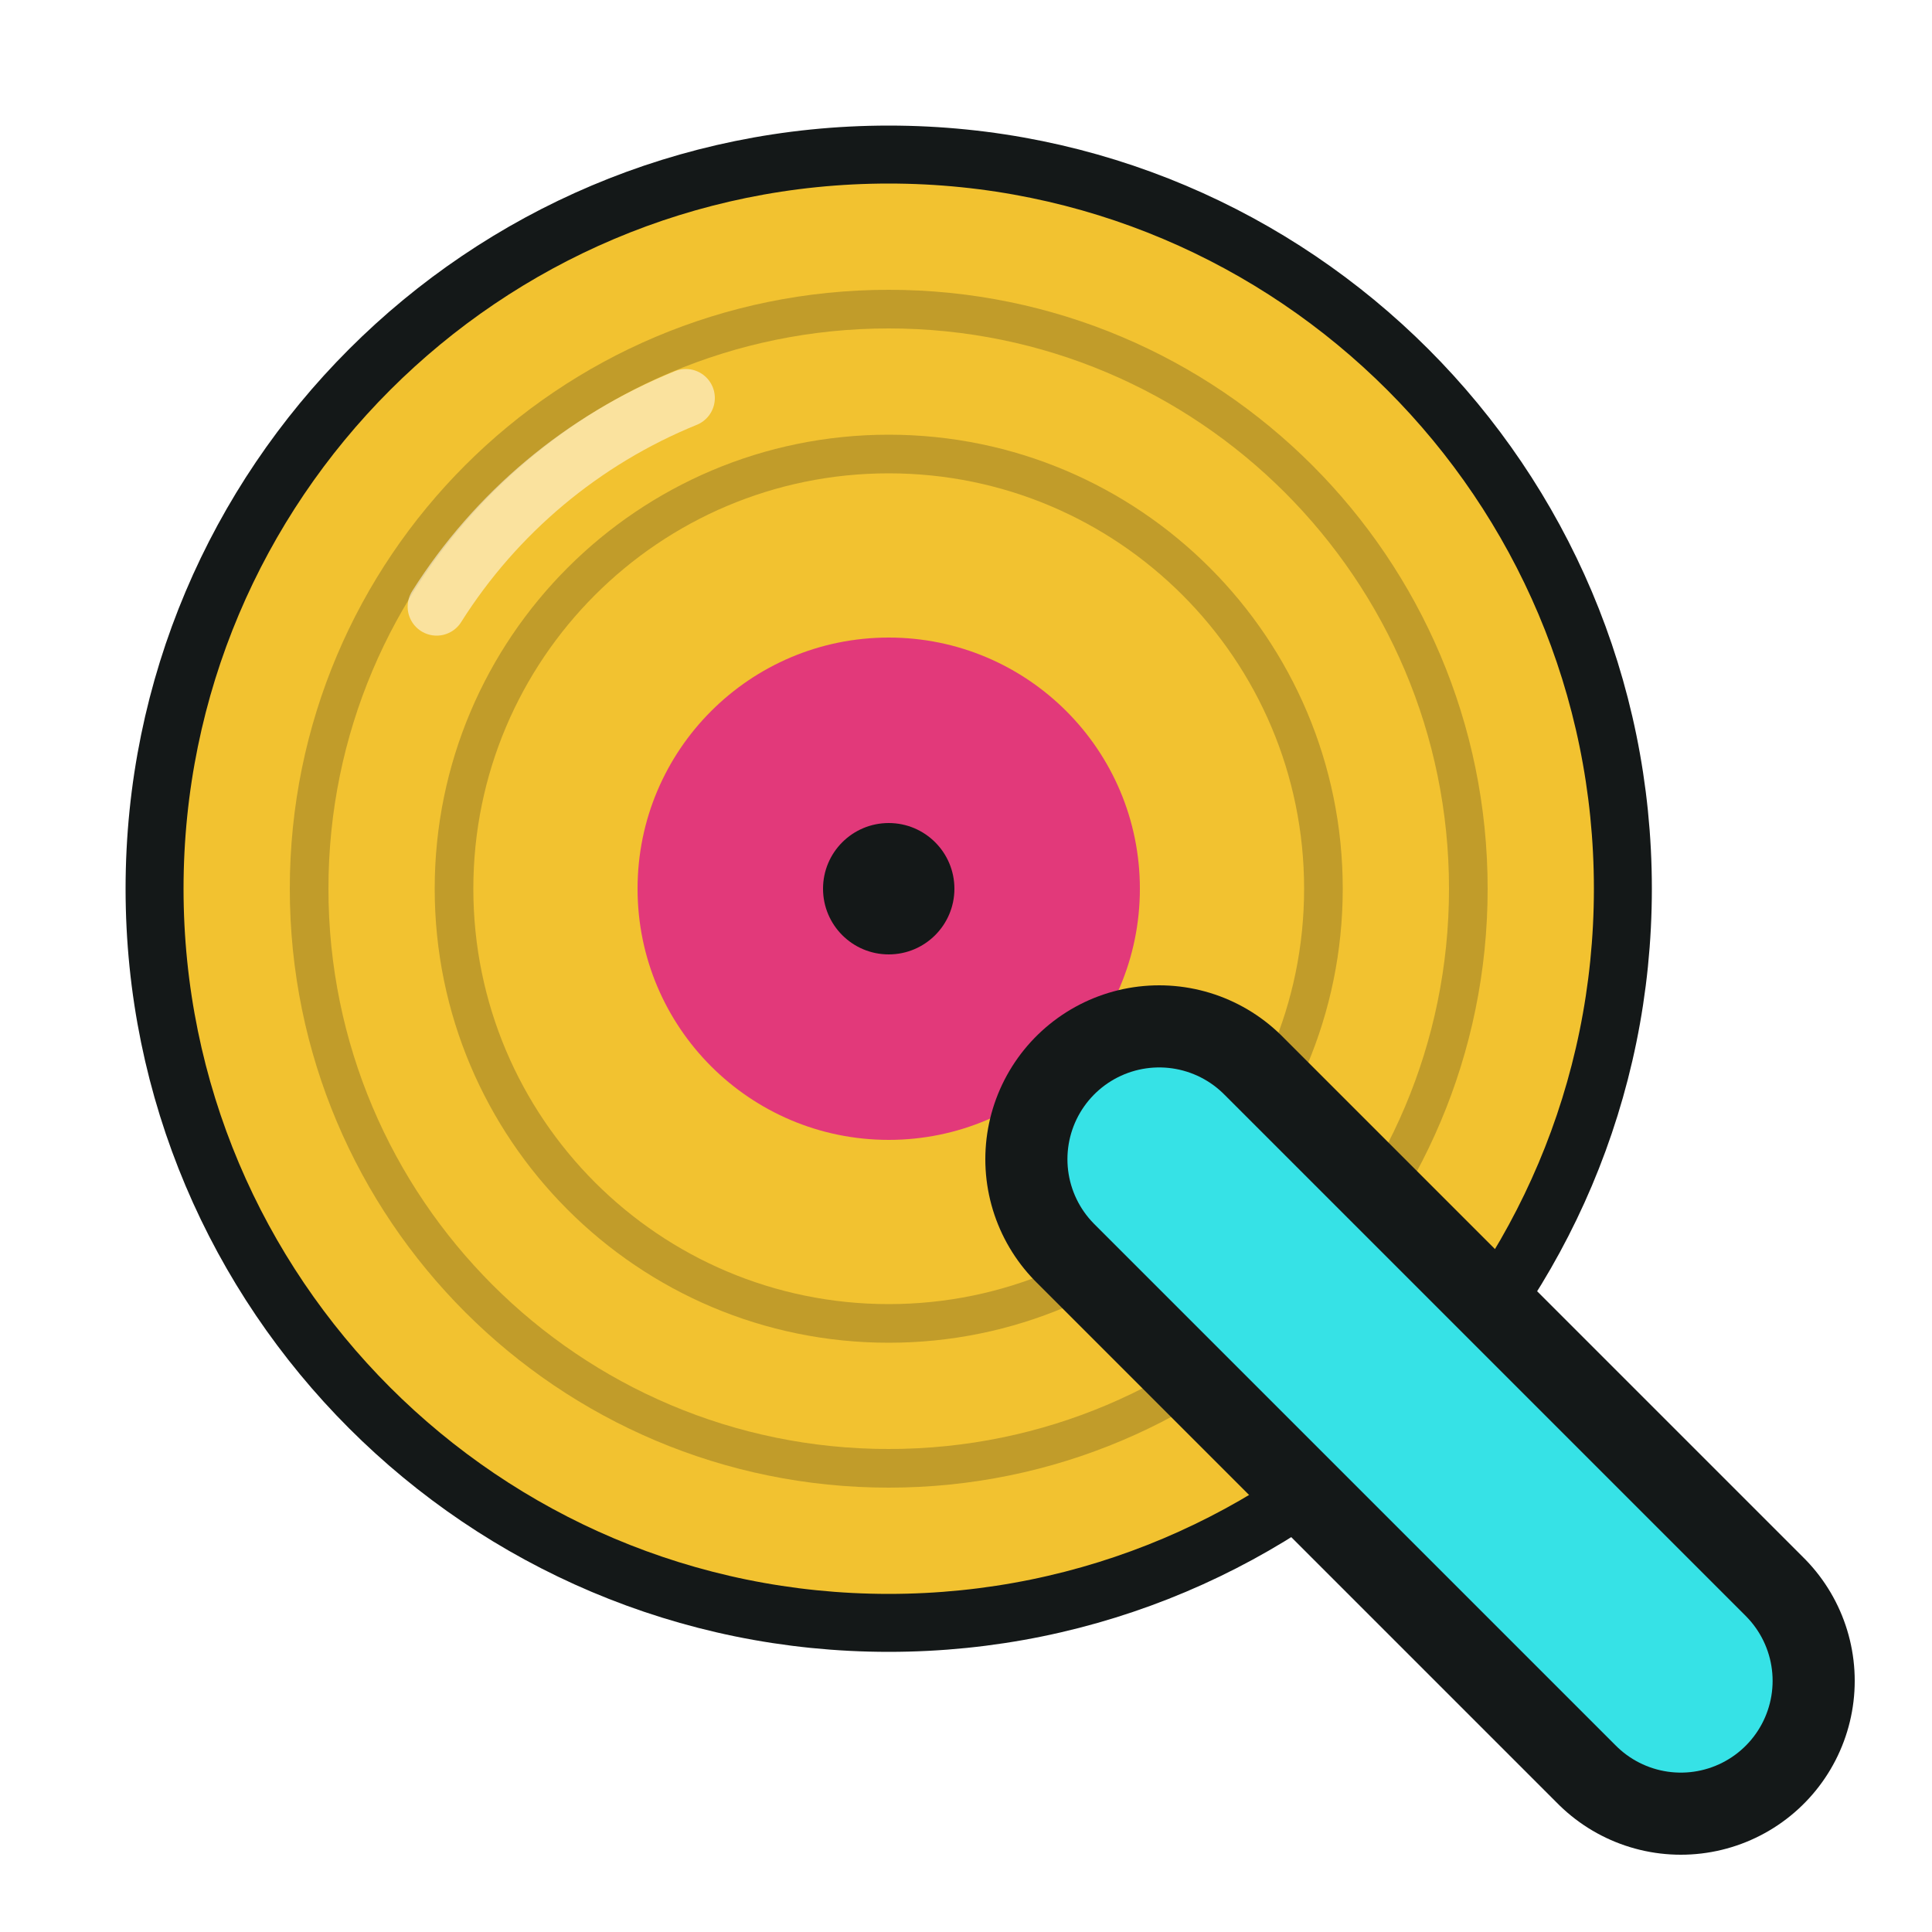
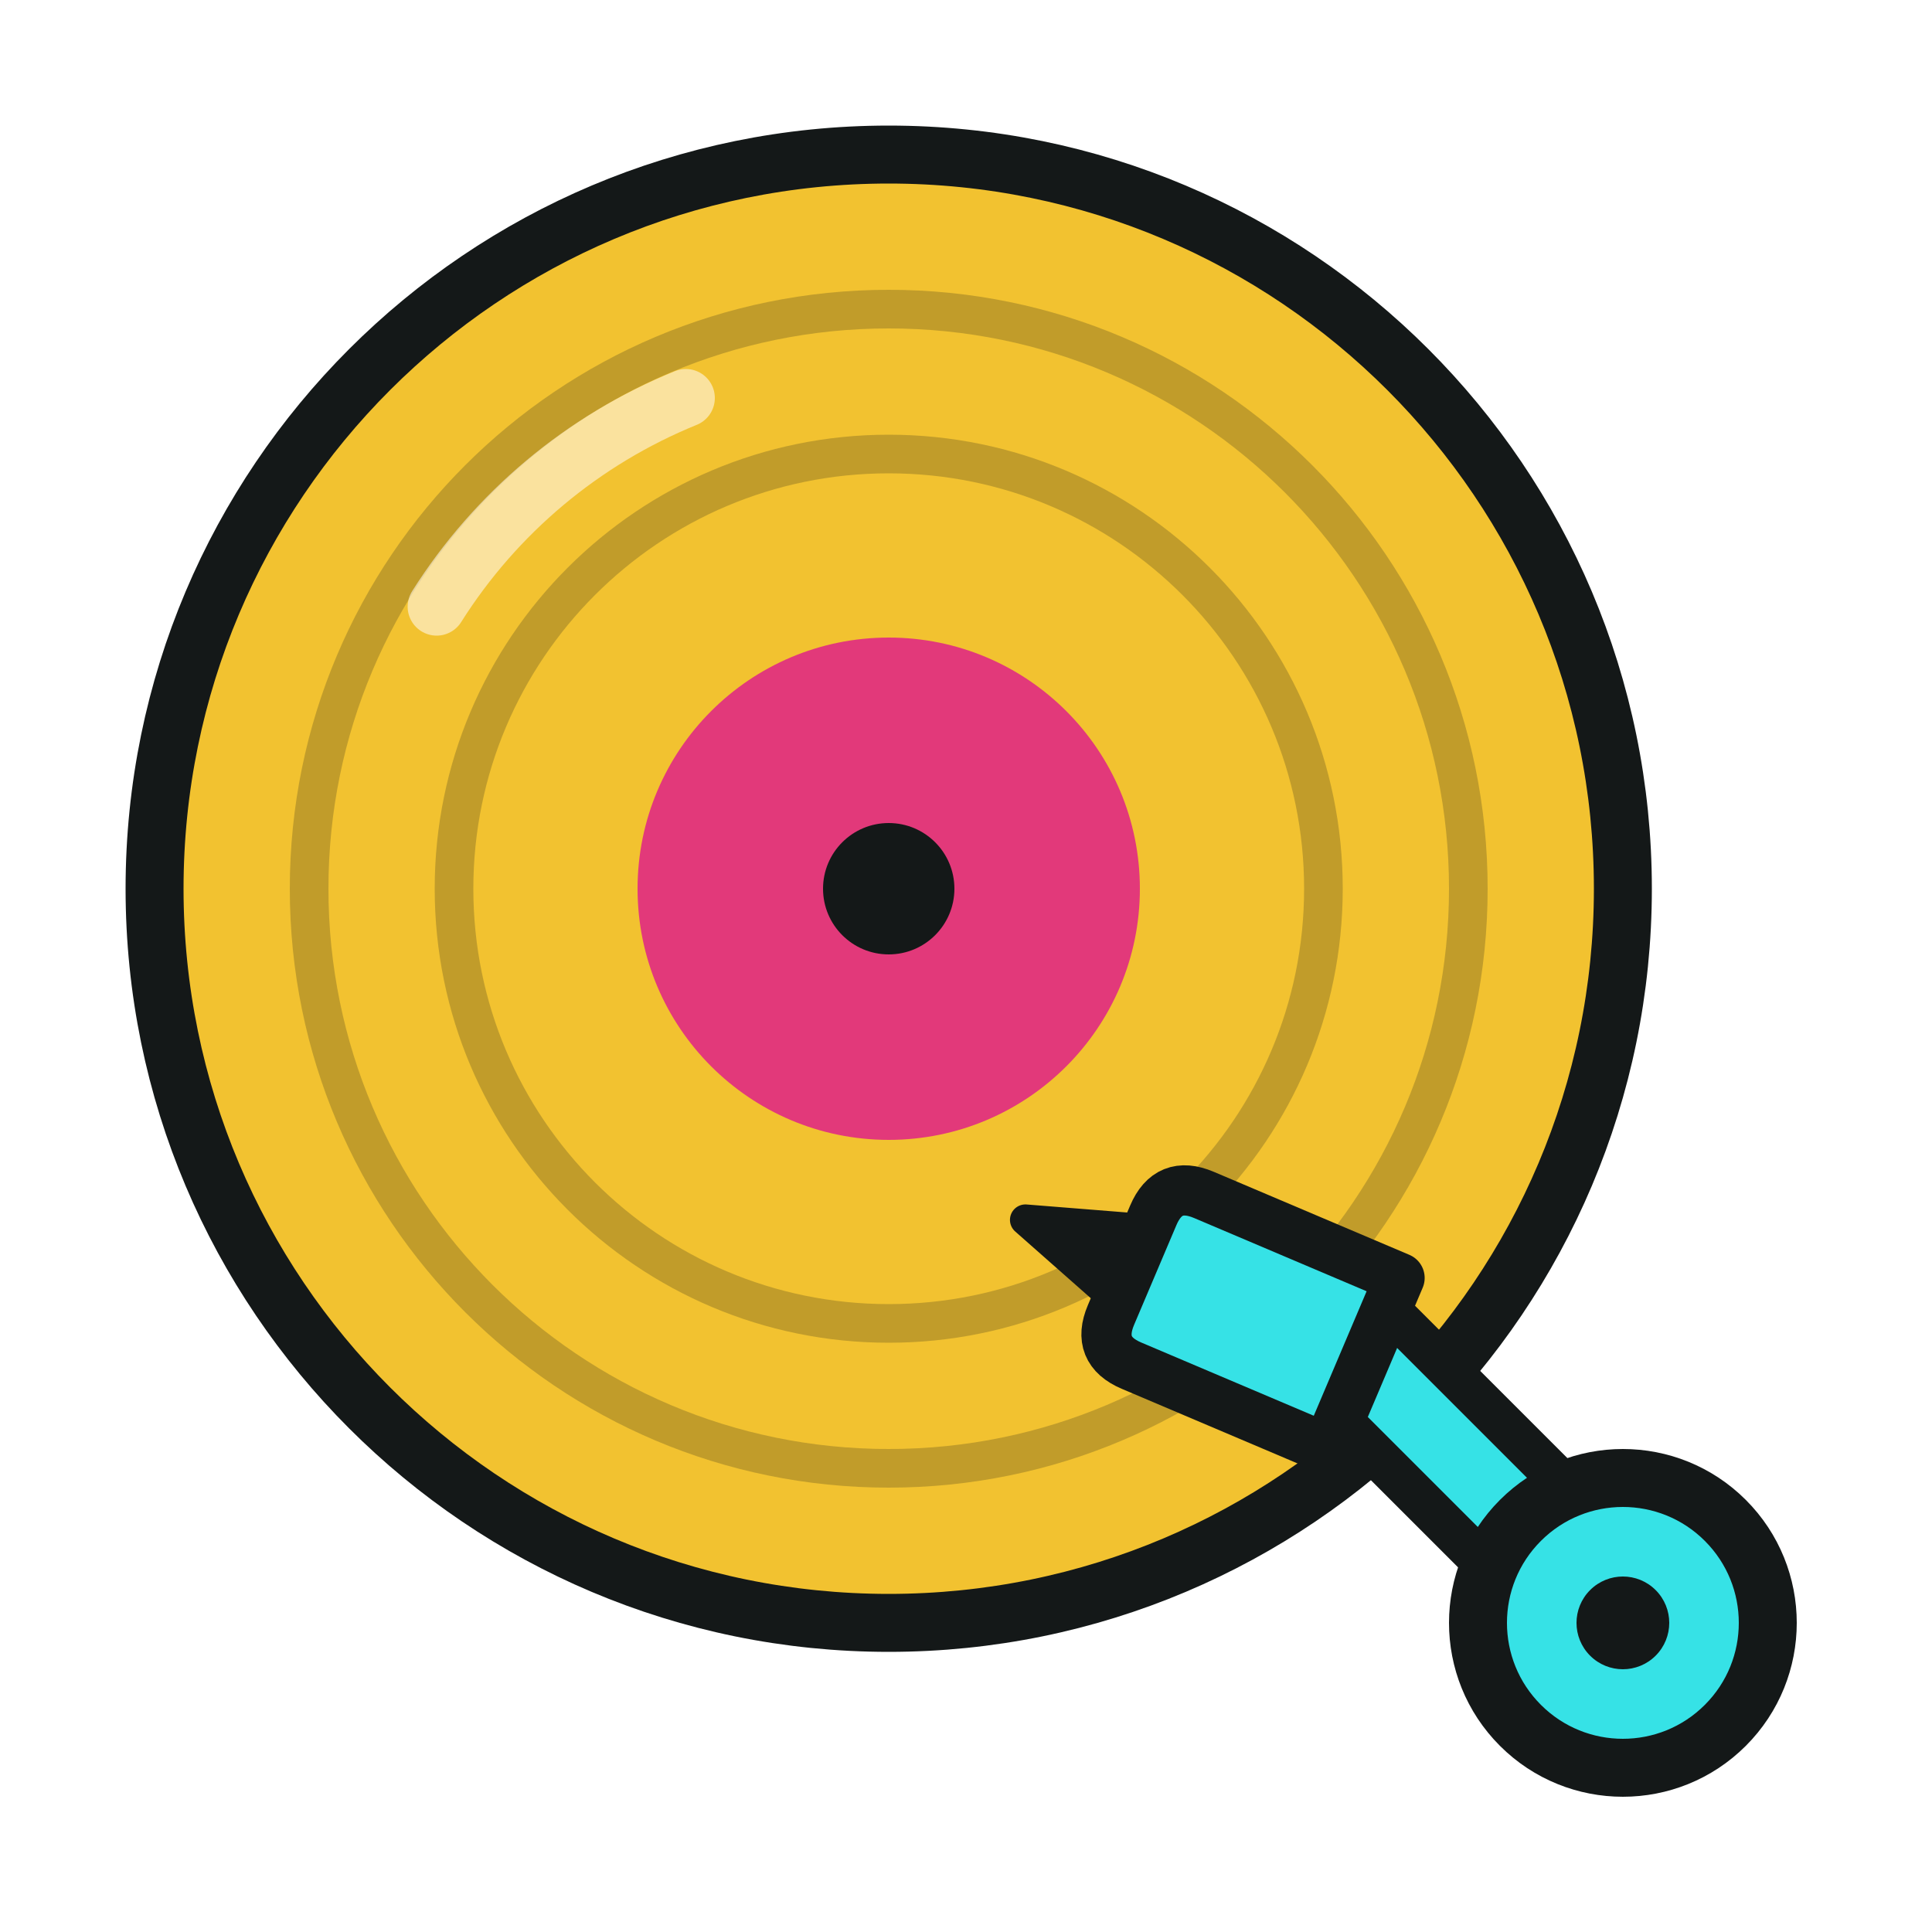
<svg xmlns="http://www.w3.org/2000/svg" viewBox="0 0 100 100">
  <circle cx="46" cy="46" r="38" fill="#F2C230" stroke="#141818" stroke-width="3" />
  <circle cx="46" cy="46" r="30" fill="none" stroke="#141818" stroke-opacity=".22" stroke-width="2" />
  <circle cx="46" cy="46" r="22.5" fill="none" stroke="#141818" stroke-opacity=".22" stroke-width="2" />
  <path d="M22.6 31.4 A27.5 27.5 0 0 1 35.5 20.6" fill="none" stroke="#FFF6E8" stroke-opacity=".6" stroke-width="3" stroke-linecap="round" />
  <circle cx="46" cy="46" r="13" fill="#E2397A" />
  <circle cx="46" cy="46" r="3.4" fill="#141818" />
-   <line x1="60" y1="60" x2="87" y2="87" stroke="#141818" stroke-width="18" stroke-linecap="round" />
-   <line x1="60" y1="60" x2="87" y2="87" stroke="#36E2E6" stroke-width="9.5" stroke-linecap="round" />
+   <g transform="translate(84 84) rotate(225)" stroke-linejoin="round">
+     <line x1="0" y1="0" x2="20" y2="0" stroke="#141818" stroke-width="8" stroke-linecap="round" />
+     <line x1="0" y1="0" x2="20" y2="0" stroke="#36E2E6" stroke-width="3.6" stroke-linecap="round" />
+     <g transform="translate(19 0) rotate(-22)">
+       <path d="M13 -2 L19 0 L13 2 Z" fill="#141818" stroke="#141818" stroke-width="1.6" />
+       <path d="M0 -4.8 H11 Q13 -4.8 13 -2.8 V2.8 Q13 4.8 11 4.8 H0 Z" fill="#36E2E6" stroke="#141818" stroke-width="2.6" />
+     </g>
+     <circle r="7.5" fill="#36E2E6" stroke="#141818" stroke-width="3" />
+     <circle r="2.4" fill="#141818" />
+   </g>
</svg>
